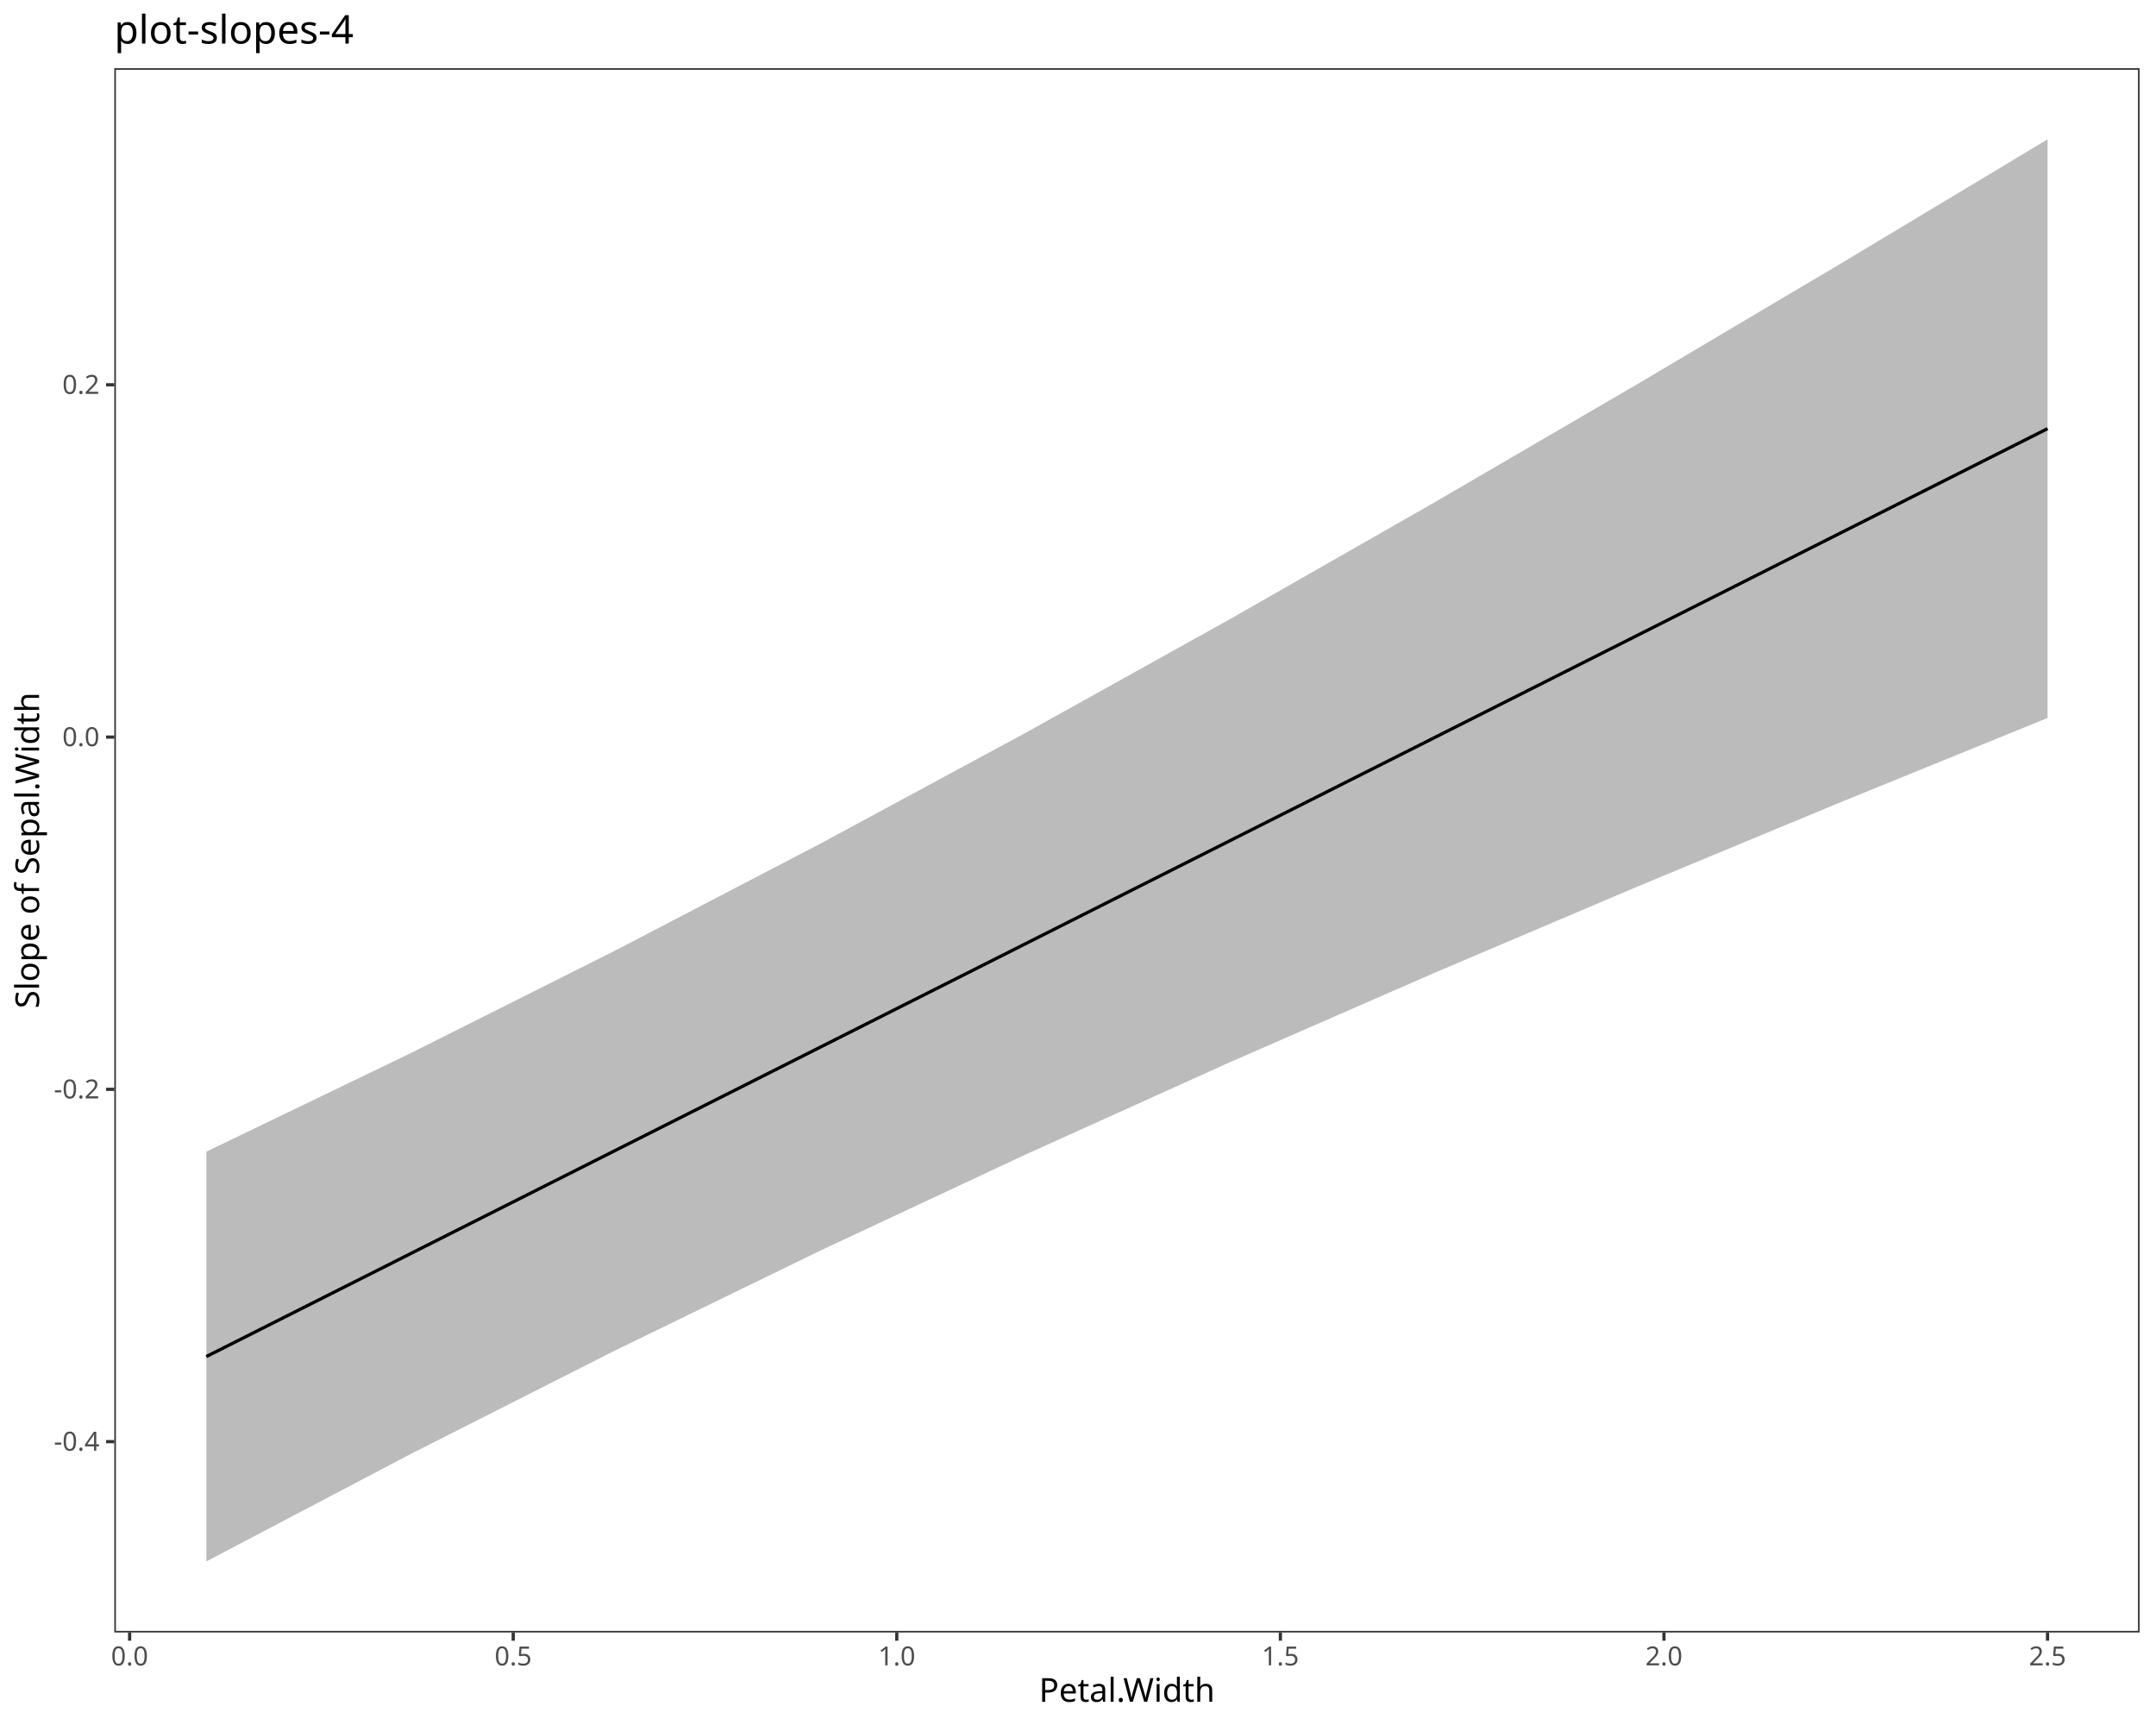
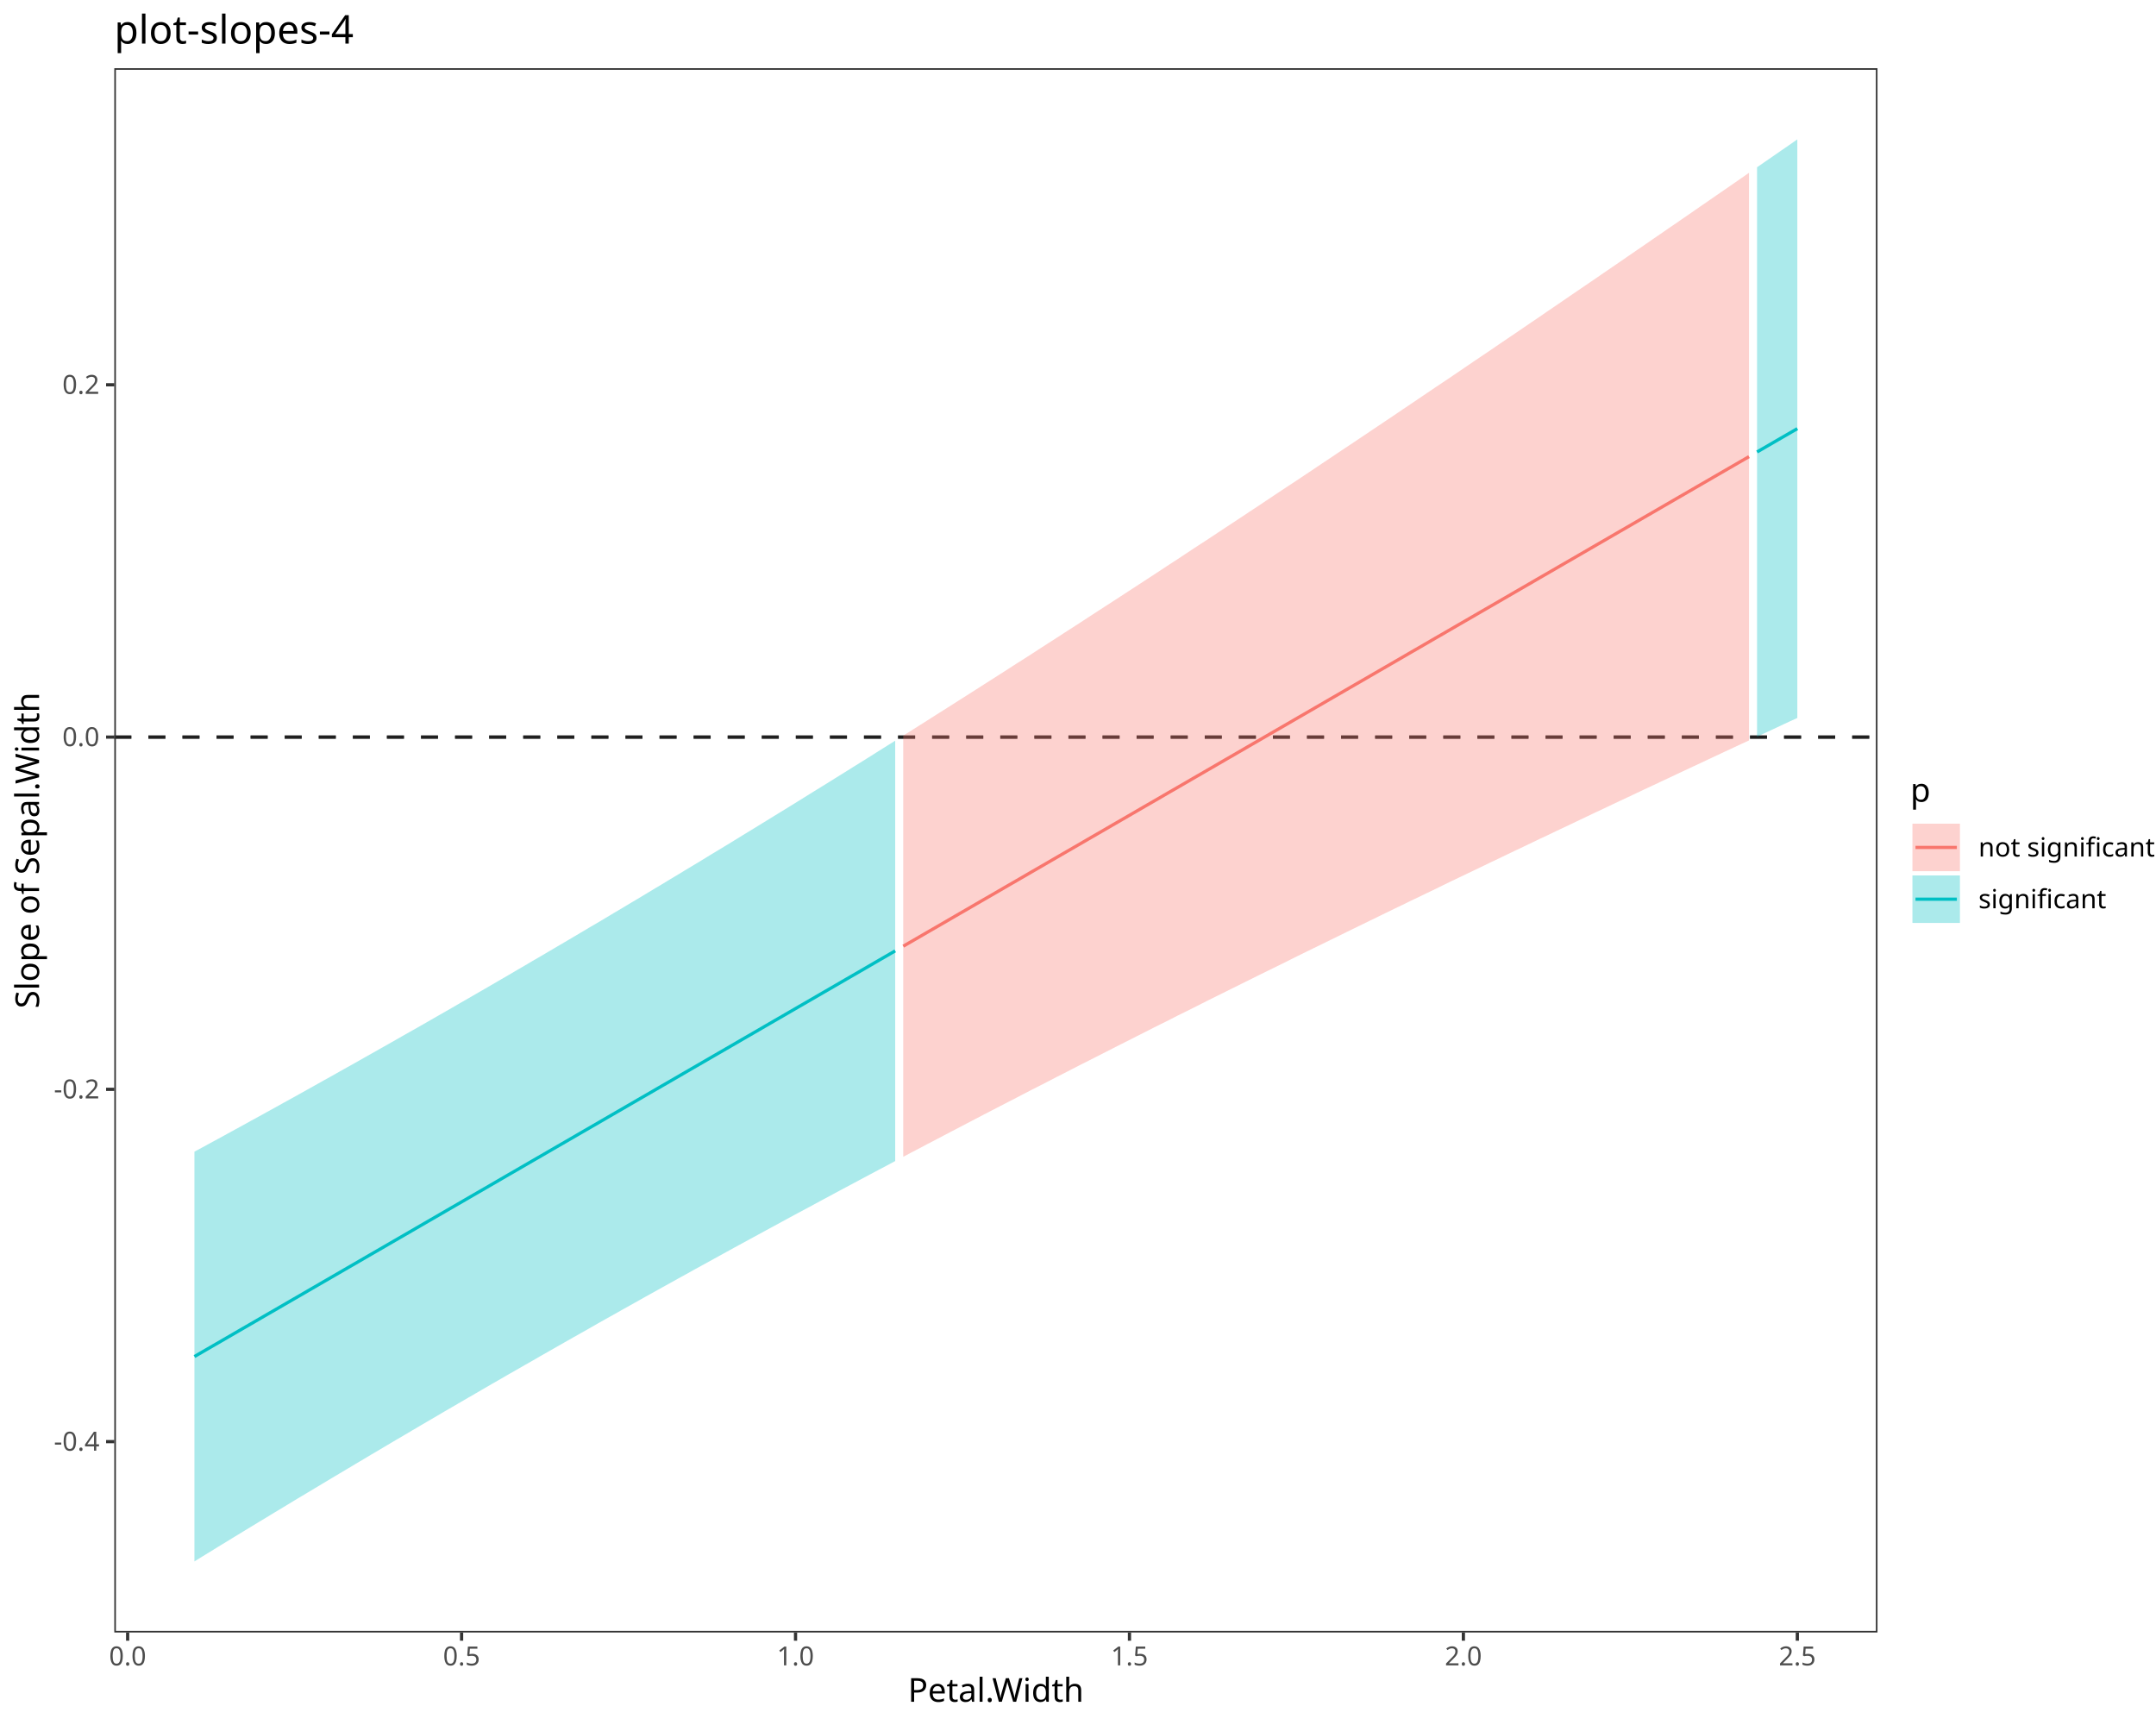
<svg xmlns="http://www.w3.org/2000/svg" class="svglite" data-engine-version="2.0" width="720.00pt" height="576.00pt" viewBox="0 0 720.00 576.00">
  <defs>
    <style type="text/css">
    .svglite line, .svglite polyline, .svglite polygon, .svglite path, .svglite rect, .svglite circle {
      fill: none;
      stroke: #000000;
      stroke-linecap: round;
      stroke-linejoin: round;
      stroke-miterlimit: 10.00;
    }
  </style>
  </defs>
  <rect width="100%" height="100%" style="stroke: none; fill: #FFFFFF;" />
  <defs>
    <clipPath id="cpMC4wMHw3MjAuMDB8MC4wMHw1NzYuMDA=">
      <rect x="0.00" y="0.00" width="720.00" height="576.00" />
    </clipPath>
  </defs>
  <g clip-path="url(#cpMC4wMHw3MjAuMDB8MC4wMHw1NzYuMDA=)">
    <rect x="0.00" y="0.00" width="720.00" height="576.00" style="stroke-width: 1.07; stroke: #FFFFFF; fill: #FFFFFF;" />
  </g>
  <defs>
-     <clipPath id="cpMzguMTd8NzE0LjUyfDIyLjc4fDU0NS4xMQ==">
-       <rect x="38.17" y="22.78" width="676.35" height="522.33" />
+     <clipPath id="cpMzguMTd8NjI2Ljk5fDIyLjc4fDU0NS4xMQ==">
+       <rect x="38.17" y="22.78" width="588.82" height="522.33" />
    </clipPath>
  </defs>
-   <g clip-path="url(#cpMzguMTd8NzE0LjUyfDIyLjc4fDU0NS4xMQ==)">
-     <rect x="38.17" y="22.78" width="676.35" height="522.33" style="stroke-width: 1.07; stroke: none; fill: #FFFFFF;" />
-     <polygon points="68.91,384.56 137.23,351.62 205.55,317.35 273.87,281.75 342.19,244.87 410.50,206.88 478.82,167.88 547.14,128.06 615.46,87.57 683.78,46.53 683.78,239.74 615.46,267.55 547.14,295.90 478.82,324.94 410.50,354.79 342.19,385.65 273.87,417.63 205.55,450.88 137.23,485.46 68.91,521.37 " style="stroke-width: 0.00; stroke: none; stroke-linecap: butt; fill: #333333; fill-opacity: 0.33;" />
-     <polyline points="68.91,384.56 137.23,351.62 205.55,317.35 273.87,281.75 342.19,244.87 410.50,206.88 478.82,167.88 547.14,128.06 615.46,87.57 683.78,46.53 " style="stroke-width: 1.07; stroke: none; stroke-linecap: butt;" />
-     <polyline points="683.78,239.74 615.46,267.55 547.14,295.90 478.82,324.94 410.50,354.79 342.19,385.65 273.87,417.63 205.55,450.88 137.23,485.46 68.91,521.37 " style="stroke-width: 1.07; stroke: none; stroke-linecap: butt;" />
-     <polyline points="68.91,452.97 137.23,418.54 205.55,384.11 273.87,349.69 342.19,315.26 410.50,280.84 478.82,246.41 547.14,211.98 615.46,177.56 683.78,143.13 " style="stroke-width: 1.07; stroke-linecap: butt;" />
-     <rect x="38.17" y="22.78" width="676.35" height="522.33" style="stroke-width: 1.07; stroke: #333333;" />
+   <g clip-path="url(#cpMzguMTd8NjI2Ljk5fDIyLjc4fDU0NS4xMQ==)">
+     <rect x="38.17" y="22.78" width="588.82" height="522.33" style="stroke-width: 1.07; stroke: none; fill: #FFFFFF;" />
+     <line x1="38.17" y1="246.12" x2="626.99" y2="246.12" style="stroke-width: 1.07; stroke: #000000; stroke-opacity: 0.50; stroke-dasharray: 5.69,5.69; stroke-linecap: butt;" />
+     <line x1="38.17" y1="246.12" x2="626.99" y2="246.12" style="stroke-width: 1.07; stroke: #000000; stroke-opacity: 0.50; stroke-dasharray: 5.69,5.69; stroke-linecap: butt;" />
+     <line x1="38.17" y1="246.12" x2="626.99" y2="246.12" style="stroke-width: 1.07; stroke: #000000; stroke-opacity: 0.50; stroke-dasharray: 5.69,5.69; stroke-linecap: butt;" />
+     <polygon points="64.93,384.56 67.62,383.11 70.31,381.64 73.00,380.19 75.69,378.71 78.38,377.24 81.07,375.77 83.76,374.28 86.45,372.81 89.14,371.32 91.83,369.84 94.52,368.34 97.21,366.86 99.90,365.37 102.59,363.86 105.28,362.36 107.97,360.85 110.66,359.36 113.35,357.84 116.04,356.33 118.73,354.83 121.42,353.30 124.11,351.79 126.80,350.26 129.49,348.75 132.18,347.22 134.87,345.68 137.56,344.16 140.25,342.64 142.94,341.10 145.63,339.55 148.32,338.02 151.01,336.47 153.70,334.91 156.39,333.37 159.08,331.81 161.77,330.26 164.46,328.70 167.15,327.13 169.84,325.58 172.53,323.99 175.22,322.43 177.91,320.84 180.60,319.28 183.29,317.70 185.98,316.11 188.67,314.54 191.36,312.95 194.05,311.36 196.74,309.76 199.43,308.19 202.12,306.59 204.81,304.97 207.50,303.39 210.19,301.77 212.88,300.17 215.57,298.56 218.26,296.93 220.95,295.33 223.64,293.70 226.33,292.09 229.02,290.45 231.71,288.84 234.40,287.21 237.09,285.56 239.78,283.94 242.47,282.31 245.16,280.67 247.85,279.01 250.54,277.37 253.23,275.72 255.92,274.07 258.61,272.41 261.30,270.77 263.99,269.11 266.68,267.45 269.37,265.77 272.06,264.10 274.75,262.45 277.44,260.78 280.13,259.10 282.82,257.43 285.51,255.74 288.20,254.08 290.89,252.39 293.57,250.70 296.26,249.01 298.95,247.33 298.95,387.69 296.26,389.13 293.57,390.55 290.89,391.98 288.20,393.40 285.51,394.85 282.82,396.28 280.13,397.71 277.44,399.16 274.75,400.60 272.06,402.06 269.37,403.51 266.68,404.94 263.99,406.39 261.30,407.85 258.61,409.32 255.92,410.77 253.23,412.24 250.54,413.70 247.85,415.17 245.16,416.63 242.47,418.11 239.78,419.59 237.09,421.08 234.40,422.55 231.71,424.03 229.02,425.53 226.33,427.01 223.64,428.51 220.95,429.99 218.26,431.50 215.57,432.99 212.88,434.50 210.19,436.01 207.50,437.51 204.81,439.03 202.12,440.53 199.43,442.05 196.74,443.59 194.05,445.11 191.36,446.63 188.67,448.15 185.98,449.69 183.29,451.22 180.60,452.75 177.91,454.31 175.22,455.83 172.53,457.38 169.84,458.91 167.15,460.47 164.46,462.01 161.77,463.57 159.08,465.14 156.39,466.69 153.70,468.26 151.01,469.82 148.32,471.38 145.63,472.97 142.94,474.53 140.25,476.11 137.56,477.69 134.87,479.29 132.18,480.86 129.49,482.45 126.80,484.05 124.11,485.63 121.42,487.24 118.73,488.83 116.04,490.44 113.35,492.04 110.66,493.64 107.97,495.26 105.28,496.86 102.59,498.48 99.90,500.08 97.21,501.70 94.52,503.34 91.83,504.95 89.14,506.59 86.45,508.21 83.76,509.85 81.07,511.48 78.38,513.12 75.69,514.77 73.00,516.40 70.31,518.07 67.62,519.71 64.93,521.37 " style="stroke-width: 0.00; stroke: none; stroke-linecap: butt; fill: #00BFC4; fill-opacity: 0.33;" />
+     <polyline points="64.93,384.56 67.62,383.11 70.31,381.64 73.00,380.19 75.69,378.71 78.38,377.24 81.07,375.77 83.76,374.28 86.45,372.81 89.14,371.32 91.83,369.84 94.52,368.34 97.21,366.86 99.90,365.37 102.59,363.86 105.28,362.36 107.97,360.85 110.66,359.36 113.35,357.84 116.04,356.33 118.73,354.83 121.42,353.30 124.11,351.79 126.80,350.26 129.49,348.75 132.18,347.22 134.87,345.68 137.56,344.16 140.25,342.64 142.94,341.10 145.63,339.55 148.32,338.02 151.01,336.47 153.70,334.91 156.39,333.37 159.08,331.81 161.77,330.26 164.46,328.70 167.15,327.13 169.84,325.58 172.53,323.99 175.22,322.43 177.91,320.84 180.60,319.28 183.29,317.70 185.98,316.11 188.67,314.54 191.36,312.95 194.05,311.36 196.74,309.76 199.43,308.19 202.12,306.59 204.81,304.97 207.50,303.39 210.19,301.77 212.88,300.17 215.57,298.56 218.26,296.93 220.95,295.33 223.64,293.70 226.33,292.09 229.02,290.45 231.71,288.84 234.40,287.21 237.09,285.56 239.78,283.94 242.47,282.31 245.16,280.67 247.85,279.01 250.54,277.37 253.23,275.72 255.92,274.07 258.61,272.41 261.30,270.77 263.99,269.11 266.68,267.45 269.37,265.77 272.06,264.10 274.75,262.45 277.44,260.78 280.13,259.10 282.82,257.43 285.51,255.74 288.20,254.08 290.89,252.39 293.57,250.70 296.26,249.01 298.95,247.33 " style="stroke-width: 1.07; stroke: none; stroke-linecap: butt;" />
+     <polyline points="298.95,387.69 296.26,389.13 293.57,390.55 290.89,391.98 288.20,393.40 285.51,394.85 282.82,396.28 280.13,397.71 277.44,399.16 274.75,400.60 272.06,402.06 269.37,403.51 266.68,404.94 263.99,406.39 261.30,407.85 258.61,409.32 255.92,410.77 253.23,412.24 250.54,413.70 247.85,415.17 245.16,416.63 242.47,418.11 239.78,419.59 237.09,421.08 234.40,422.55 231.71,424.03 229.02,425.53 226.33,427.01 223.64,428.51 220.95,429.99 218.26,431.50 215.57,432.99 212.88,434.50 210.19,436.01 207.50,437.51 204.81,439.03 202.12,440.53 199.43,442.05 196.74,443.59 194.05,445.11 191.36,446.63 188.67,448.15 185.98,449.69 183.29,451.22 180.60,452.75 177.91,454.31 175.22,455.83 172.53,457.38 169.84,458.91 167.15,460.47 164.46,462.01 161.77,463.57 159.08,465.14 156.39,466.69 153.70,468.26 151.01,469.82 148.32,471.38 145.63,472.97 142.94,474.53 140.25,476.11 137.56,477.69 134.87,479.29 132.18,480.86 129.49,482.45 126.80,484.05 124.11,485.63 121.42,487.24 118.73,488.83 116.04,490.44 113.35,492.04 110.66,493.64 107.97,495.26 105.28,496.86 102.59,498.48 99.90,500.08 97.21,501.70 94.52,503.34 91.83,504.95 89.14,506.59 86.45,508.21 83.76,509.85 81.07,511.48 78.38,513.12 75.69,514.77 73.00,516.40 70.31,518.07 67.62,519.71 64.93,521.37 " style="stroke-width: 1.07; stroke: none; stroke-linecap: butt;" />
+     <polygon points="301.64,245.63 304.33,243.95 307.02,242.24 309.71,240.55 312.40,238.83 315.09,237.14 317.78,235.43 320.47,233.72 323.16,232.01 325.85,230.30 328.54,228.58 331.23,226.87 333.92,225.15 336.61,223.43 339.30,221.69 341.99,219.99 344.68,218.26 347.37,216.51 350.06,214.78 352.75,213.06 355.44,211.31 358.13,209.58 360.82,207.85 363.51,206.09 366.20,204.34 368.89,202.59 371.58,200.86 374.27,199.11 376.96,197.35 379.65,195.60 382.34,193.85 385.03,192.10 387.72,190.33 390.41,188.55 393.10,186.82 395.79,185.03 398.48,183.25 401.17,181.50 403.86,179.75 406.55,177.96 409.24,176.18 411.93,174.41 414.62,172.64 417.31,170.85 420.00,169.08 422.69,167.28 425.38,165.49 428.07,163.69 430.76,161.92 433.45,160.16 436.14,158.35 438.83,156.56 441.52,154.75 444.21,152.96 446.90,151.15 449.59,149.36 452.28,147.57 454.97,145.77 457.66,143.96 460.35,142.16 463.04,140.35 465.73,138.55 468.42,136.72 471.11,134.92 473.80,133.10 476.49,131.28 479.18,129.46 481.87,127.66 484.56,125.86 487.25,124.03 489.94,122.20 492.63,120.37 495.32,118.56 498.01,116.74 500.70,114.90 503.39,113.08 506.08,111.26 508.77,109.42 511.46,107.59 514.15,105.77 516.84,103.91 519.53,102.09 522.22,100.25 524.91,98.40 527.60,96.57 530.29,94.74 532.98,92.91 535.67,91.05 538.36,89.22 541.05,87.38 543.74,85.52 546.43,83.67 549.12,81.83 551.81,79.97 554.50,78.13 557.19,76.26 559.88,74.43 562.57,72.57 565.26,70.72 567.95,68.85 570.63,67.02 573.32,65.15 576.01,63.30 578.70,61.44 581.39,59.58 584.08,57.70 584.08,247.25 581.39,248.48 578.70,249.73 576.01,250.98 573.32,252.25 570.63,253.50 567.95,254.77 565.26,256.02 562.57,257.28 559.88,258.54 557.19,259.82 554.50,261.07 551.81,262.34 549.12,263.59 546.43,264.87 543.74,266.14 541.05,267.39 538.36,268.66 535.67,269.95 532.98,271.20 530.29,272.48 527.60,273.76 524.91,275.05 522.22,276.32 519.53,277.59 516.84,278.88 514.15,280.14 511.46,281.43 508.77,282.72 506.08,283.99 503.39,285.28 500.70,286.58 498.01,287.85 495.32,289.15 492.63,290.45 489.94,291.73 487.25,293.02 484.56,294.30 481.87,295.61 479.18,296.93 476.49,298.22 473.80,299.52 471.11,300.80 468.42,302.12 465.73,303.41 463.04,304.72 460.35,306.03 457.66,307.34 454.97,308.65 452.28,309.96 449.59,311.28 446.90,312.60 444.21,313.91 441.52,315.23 438.83,316.54 436.14,317.86 433.45,319.17 430.76,320.52 428.07,321.86 425.38,323.18 422.69,324.50 420.00,325.82 417.31,327.16 414.62,328.49 411.93,329.83 409.24,331.17 406.55,332.50 403.86,333.83 401.17,335.19 398.48,336.55 395.79,337.89 393.10,339.21 390.41,340.60 387.72,341.93 385.03,343.28 382.34,344.64 379.65,346.00 376.96,347.37 374.27,348.72 371.58,350.09 368.89,351.46 366.20,352.83 363.51,354.20 360.82,355.55 358.13,356.93 355.44,358.32 352.75,359.68 350.06,361.08 347.37,362.46 344.68,363.82 341.99,365.21 339.30,366.62 336.61,368.00 333.92,369.39 331.23,370.78 328.54,372.18 325.85,373.58 323.16,374.98 320.47,376.39 317.78,377.79 315.09,379.20 312.40,380.62 309.71,382.01 307.02,383.44 304.33,384.84 301.64,386.27 " style="stroke-width: 0.00; stroke: none; stroke-linecap: butt; fill: #F8766D; fill-opacity: 0.33;" />
+     <polyline points="301.64,245.63 304.33,243.95 307.02,242.24 309.71,240.55 312.40,238.83 315.09,237.14 317.78,235.43 320.47,233.72 323.16,232.01 325.85,230.30 328.54,228.58 331.23,226.87 333.92,225.15 336.61,223.43 339.30,221.69 341.99,219.99 344.68,218.26 347.37,216.51 350.06,214.78 352.75,213.06 355.44,211.31 358.13,209.58 360.82,207.85 363.51,206.09 366.20,204.34 368.89,202.59 371.58,200.86 374.27,199.11 376.96,197.35 379.65,195.60 382.34,193.85 385.03,192.10 387.72,190.33 390.41,188.55 393.10,186.82 395.79,185.03 398.48,183.25 401.17,181.50 403.86,179.75 406.55,177.96 409.24,176.18 411.93,174.41 414.62,172.64 417.31,170.85 420.00,169.08 422.69,167.28 425.38,165.49 428.07,163.69 430.76,161.92 433.45,160.16 436.14,158.35 438.83,156.56 441.52,154.75 444.21,152.96 446.90,151.15 449.59,149.36 452.28,147.57 454.97,145.77 457.66,143.96 460.35,142.16 463.04,140.35 465.73,138.55 468.42,136.72 471.11,134.92 473.80,133.10 476.49,131.28 479.18,129.46 481.87,127.66 484.56,125.86 487.25,124.03 489.94,122.20 492.63,120.37 495.32,118.56 498.01,116.74 500.70,114.90 503.39,113.08 506.08,111.26 508.77,109.42 511.46,107.59 514.15,105.77 516.84,103.91 519.53,102.09 522.22,100.25 524.91,98.40 527.60,96.57 530.29,94.74 532.98,92.91 535.67,91.05 538.36,89.22 541.05,87.38 543.74,85.52 546.43,83.67 549.12,81.83 551.81,79.97 554.50,78.13 557.19,76.26 559.88,74.43 562.57,72.57 565.26,70.72 567.95,68.85 570.63,67.02 573.32,65.15 576.01,63.30 578.70,61.44 581.39,59.58 584.08,57.70 " style="stroke-width: 1.07; stroke: none; stroke-linecap: butt;" />
+     <polyline points="584.08,247.25 581.39,248.48 578.70,249.73 576.01,250.98 573.32,252.25 570.63,253.50 567.95,254.77 565.26,256.02 562.57,257.28 559.88,258.54 557.19,259.82 554.50,261.07 551.81,262.34 549.12,263.59 546.43,264.87 543.74,266.14 541.05,267.39 538.36,268.66 535.67,269.95 532.98,271.20 530.29,272.48 527.60,273.76 524.91,275.05 522.22,276.32 519.53,277.59 516.84,278.88 514.15,280.14 511.46,281.43 508.77,282.72 506.08,283.99 503.39,285.28 500.70,286.58 498.01,287.85 495.32,289.15 492.63,290.45 489.94,291.73 487.25,293.02 484.56,294.30 481.87,295.61 479.18,296.93 476.49,298.22 473.80,299.52 471.11,300.80 468.42,302.12 465.73,303.41 463.04,304.72 460.35,306.03 457.66,307.34 454.97,308.65 452.28,309.96 449.59,311.28 446.90,312.60 444.21,313.91 441.52,315.23 438.83,316.54 436.14,317.86 433.45,319.17 430.76,320.52 428.07,321.86 425.38,323.18 422.69,324.50 420.00,325.82 417.31,327.16 414.62,328.49 411.93,329.83 409.24,331.17 406.55,332.50 403.86,333.83 401.17,335.19 398.48,336.55 395.79,337.89 393.10,339.21 390.41,340.60 387.72,341.93 385.03,343.28 382.34,344.64 379.65,346.00 376.96,347.37 374.27,348.72 371.58,350.09 368.89,351.46 366.20,352.83 363.51,354.20 360.82,355.55 358.13,356.93 355.44,358.32 352.75,359.68 350.06,361.08 347.37,362.46 344.68,363.82 341.99,365.21 339.30,366.62 336.61,368.00 333.92,369.39 331.23,370.78 328.54,372.18 325.85,373.58 323.16,374.98 320.47,376.39 317.78,377.79 315.09,379.20 312.40,380.62 309.71,382.01 307.02,383.44 304.33,384.84 301.64,386.27 " style="stroke-width: 1.07; stroke: none; stroke-linecap: butt;" />
+     <polygon points="586.77,55.85 589.46,53.99 592.15,52.13 594.84,50.27 597.53,48.42 600.22,46.53 600.22,239.74 597.53,240.96 594.84,242.22 592.15,243.48 589.46,244.73 586.77,245.98 " style="stroke-width: 0.00; stroke: none; stroke-linecap: butt; fill: #00BFC4; fill-opacity: 0.33;" />
+     <polyline points="586.77,55.85 589.46,53.99 592.15,52.13 594.84,50.27 597.53,48.42 600.22,46.53 " style="stroke-width: 1.07; stroke: none; stroke-linecap: butt;" />
+     <polyline points="600.22,239.74 597.53,240.96 594.84,242.22 592.15,243.48 589.46,244.73 586.77,245.98 " style="stroke-width: 1.07; stroke: none; stroke-linecap: butt;" />
+     <polyline points="64.93,452.97 67.62,451.41 70.31,449.85 73.00,448.30 75.69,446.74 78.38,445.18 81.07,443.62 83.76,442.07 86.45,440.51 89.14,438.95 91.83,437.40 94.52,435.84 97.21,434.28 99.90,432.73 102.59,431.17 105.28,429.61 107.97,428.05 110.66,426.50 113.35,424.94 116.04,423.38 118.73,421.83 121.42,420.27 124.11,418.71 126.80,417.16 129.49,415.60 132.18,414.04 134.87,412.49 137.56,410.93 140.25,409.37 142.94,407.81 145.63,406.26 148.32,404.70 151.01,403.14 153.70,401.59 156.39,400.03 159.08,398.47 161.77,396.92 164.46,395.36 167.15,393.80 169.84,392.24 172.53,390.69 175.22,389.13 177.91,387.57 180.60,386.02 183.29,384.46 185.98,382.90 188.67,381.35 191.36,379.79 194.05,378.23 196.74,376.68 199.43,375.12 202.12,373.56 204.81,372.00 207.50,370.45 210.19,368.89 212.88,367.33 215.57,365.78 218.26,364.22 220.95,362.66 223.64,361.11 226.33,359.55 229.02,357.99 231.71,356.43 234.40,354.88 237.09,353.32 239.78,351.76 242.47,350.21 245.16,348.65 247.85,347.09 250.54,345.54 253.23,343.98 255.92,342.42 258.61,340.86 261.30,339.31 263.99,337.75 266.68,336.19 269.37,334.64 272.06,333.08 274.75,331.52 277.44,329.97 280.13,328.41 282.82,326.85 285.51,325.30 288.20,323.74 290.89,322.18 293.57,320.62 296.26,319.07 298.95,317.51 " style="stroke-width: 1.07; stroke: #00BFC4; stroke-linecap: butt;" />
+     <polyline points="301.64,315.95 304.33,314.40 307.02,312.84 309.71,311.28 312.40,309.73 315.09,308.17 317.78,306.61 320.47,305.05 323.16,303.50 325.85,301.94 328.54,300.38 331.23,298.83 333.92,297.27 336.61,295.71 339.30,294.16 341.99,292.60 344.68,291.04 347.37,289.49 350.06,287.93 352.75,286.37 355.44,284.81 358.13,283.26 360.82,281.70 363.51,280.14 366.20,278.59 368.89,277.03 371.58,275.47 374.27,273.92 376.96,272.36 379.65,270.80 382.34,269.24 385.03,267.69 387.72,266.13 390.41,264.57 393.10,263.02 395.79,261.46 398.48,259.90 401.17,258.35 403.86,256.79 406.55,255.23 409.24,253.67 411.93,252.12 414.62,250.56 417.31,249.00 420.00,247.45 422.69,245.89 425.38,244.33 428.07,242.78 430.76,241.22 433.45,239.66 436.14,238.11 438.83,236.55 441.52,234.99 444.21,233.43 446.90,231.88 449.59,230.32 452.28,228.76 454.97,227.21 457.66,225.65 460.35,224.09 463.04,222.54 465.73,220.98 468.42,219.42 471.11,217.86 473.80,216.31 476.49,214.75 479.18,213.19 481.87,211.64 484.56,210.08 487.25,208.52 489.94,206.97 492.63,205.41 495.32,203.85 498.01,202.30 500.70,200.74 503.39,199.18 506.08,197.62 508.77,196.07 511.46,194.51 514.15,192.95 516.84,191.40 519.53,189.84 522.22,188.28 524.91,186.73 527.60,185.17 530.29,183.61 532.98,182.05 535.67,180.50 538.36,178.94 541.05,177.38 543.74,175.83 546.43,174.27 549.12,172.71 551.81,171.16 554.50,169.60 557.19,168.04 559.88,166.48 562.57,164.93 565.26,163.37 567.95,161.81 570.63,160.26 573.32,158.70 576.01,157.14 578.70,155.59 581.39,154.03 584.08,152.47 " style="stroke-width: 1.07; stroke: #F8766D; stroke-linecap: butt;" />
+     <polyline points="586.77,150.92 589.46,149.36 592.15,147.80 594.84,146.24 597.53,144.69 600.22,143.13 " style="stroke-width: 1.07; stroke: #00BFC4; stroke-linecap: butt;" />
+     <rect x="38.17" y="22.78" width="588.82" height="522.33" style="stroke-width: 1.07; stroke: #333333;" />
  </g>
  <g clip-path="url(#cpMC4wMHw3MjAuMDB8MC4wMHw1NzYuMDA=)">
    <text x="33.24" y="484.40" text-anchor="end" style="font-size: 8.80px; fill: #4D4D4D; font-family: sans;" textLength="15.16px" lengthAdjust="spacingAndGlyphs">-0.4</text>
    <text x="33.24" y="366.77" text-anchor="end" style="font-size: 8.80px; fill: #4D4D4D; font-family: sans;" textLength="15.16px" lengthAdjust="spacingAndGlyphs">-0.2</text>
    <text x="33.24" y="249.15" text-anchor="end" style="font-size: 8.80px; fill: #4D4D4D; font-family: sans;" textLength="12.23px" lengthAdjust="spacingAndGlyphs">0.0</text>
    <text x="33.24" y="131.52" text-anchor="end" style="font-size: 8.80px; fill: #4D4D4D; font-family: sans;" textLength="12.23px" lengthAdjust="spacingAndGlyphs">0.2</text>
    <polyline points="35.43,481.38 38.17,481.38 " style="stroke-width: 1.07; stroke: #333333; stroke-linecap: butt;" />
    <polyline points="35.43,363.75 38.17,363.75 " style="stroke-width: 1.07; stroke: #333333; stroke-linecap: butt;" />
    <polyline points="35.43,246.12 38.17,246.12 " style="stroke-width: 1.07; stroke: #333333; stroke-linecap: butt;" />
    <polyline points="35.43,128.49 38.17,128.49 " style="stroke-width: 1.07; stroke: #333333; stroke-linecap: butt;" />
-     <polyline points="43.29,547.85 43.29,545.11 " style="stroke-width: 1.07; stroke: #333333; stroke-linecap: butt;" />
-     <polyline points="171.39,547.85 171.39,545.11 " style="stroke-width: 1.07; stroke: #333333; stroke-linecap: butt;" />
-     <polyline points="299.49,547.85 299.49,545.11 " style="stroke-width: 1.07; stroke: #333333; stroke-linecap: butt;" />
-     <polyline points="427.58,547.85 427.58,545.11 " style="stroke-width: 1.07; stroke: #333333; stroke-linecap: butt;" />
-     <polyline points="555.68,547.85 555.68,545.11 " style="stroke-width: 1.07; stroke: #333333; stroke-linecap: butt;" />
-     <polyline points="683.78,547.85 683.78,545.11 " style="stroke-width: 1.07; stroke: #333333; stroke-linecap: butt;" />
-     <text x="43.29" y="556.10" text-anchor="middle" style="font-size: 8.80px; fill: #4D4D4D; font-family: sans;" textLength="12.23px" lengthAdjust="spacingAndGlyphs">0.0</text>
-     <text x="171.39" y="556.10" text-anchor="middle" style="font-size: 8.80px; fill: #4D4D4D; font-family: sans;" textLength="12.23px" lengthAdjust="spacingAndGlyphs">0.5</text>
-     <text x="299.49" y="556.10" text-anchor="middle" style="font-size: 8.80px; fill: #4D4D4D; font-family: sans;" textLength="12.23px" lengthAdjust="spacingAndGlyphs">1.0</text>
-     <text x="427.58" y="556.10" text-anchor="middle" style="font-size: 8.80px; fill: #4D4D4D; font-family: sans;" textLength="12.23px" lengthAdjust="spacingAndGlyphs">1.5</text>
-     <text x="555.68" y="556.10" text-anchor="middle" style="font-size: 8.80px; fill: #4D4D4D; font-family: sans;" textLength="12.23px" lengthAdjust="spacingAndGlyphs">2.0</text>
-     <text x="683.78" y="556.10" text-anchor="middle" style="font-size: 8.80px; fill: #4D4D4D; font-family: sans;" textLength="12.23px" lengthAdjust="spacingAndGlyphs">2.5</text>
-     <text x="376.34" y="568.24" text-anchor="middle" style="font-size: 11.00px; font-family: sans;" textLength="56.25px" lengthAdjust="spacingAndGlyphs">Petal.Width</text>
+     <polyline points="42.63,547.85 42.63,545.11 " style="stroke-width: 1.07; stroke: #333333; stroke-linecap: butt;" />
+     <polyline points="154.15,547.85 154.15,545.11 " style="stroke-width: 1.07; stroke: #333333; stroke-linecap: butt;" />
+     <polyline points="265.67,547.85 265.67,545.11 " style="stroke-width: 1.07; stroke: #333333; stroke-linecap: butt;" />
+     <polyline points="377.19,547.85 377.19,545.11 " style="stroke-width: 1.07; stroke: #333333; stroke-linecap: butt;" />
+     <polyline points="488.70,547.85 488.70,545.11 " style="stroke-width: 1.07; stroke: #333333; stroke-linecap: butt;" />
+     <polyline points="600.22,547.85 600.22,545.11 " style="stroke-width: 1.07; stroke: #333333; stroke-linecap: butt;" />
+     <text x="42.63" y="556.10" text-anchor="middle" style="font-size: 8.80px; fill: #4D4D4D; font-family: sans;" textLength="12.23px" lengthAdjust="spacingAndGlyphs">0.0</text>
+     <text x="154.15" y="556.10" text-anchor="middle" style="font-size: 8.80px; fill: #4D4D4D; font-family: sans;" textLength="12.23px" lengthAdjust="spacingAndGlyphs">0.5</text>
+     <text x="265.67" y="556.10" text-anchor="middle" style="font-size: 8.80px; fill: #4D4D4D; font-family: sans;" textLength="12.23px" lengthAdjust="spacingAndGlyphs">1.0</text>
+     <text x="377.19" y="556.10" text-anchor="middle" style="font-size: 8.80px; fill: #4D4D4D; font-family: sans;" textLength="12.23px" lengthAdjust="spacingAndGlyphs">1.5</text>
+     <text x="488.70" y="556.10" text-anchor="middle" style="font-size: 8.80px; fill: #4D4D4D; font-family: sans;" textLength="12.23px" lengthAdjust="spacingAndGlyphs">2.0</text>
+     <text x="600.22" y="556.10" text-anchor="middle" style="font-size: 8.80px; fill: #4D4D4D; font-family: sans;" textLength="12.23px" lengthAdjust="spacingAndGlyphs">2.5</text>
+     <text x="332.58" y="568.24" text-anchor="middle" style="font-size: 11.00px; font-family: sans;" textLength="56.25px" lengthAdjust="spacingAndGlyphs">Petal.Width</text>
    <text transform="translate(13.05,283.95) rotate(-90)" text-anchor="middle" style="font-size: 11.00px; font-family: sans;" textLength="102.73px" lengthAdjust="spacingAndGlyphs">Slope of Sepal.Width</text>
+     <rect x="637.95" y="259.00" width="76.57" height="49.89" style="stroke-width: 1.07; stroke: none; fill: #FFFFFF;" />
+     <text x="637.95" y="267.71" style="font-size: 11.00px; font-family: sans;" textLength="6.12px" lengthAdjust="spacingAndGlyphs">p</text>
+     <rect x="637.95" y="274.33" width="17.28" height="17.28" style="stroke-width: 1.07; stroke: none; fill: #FFFFFF;" />
+     <rect x="638.66" y="275.04" width="15.86" height="15.86" style="stroke-width: 1.07; stroke: none; stroke-linecap: butt; stroke-linejoin: miter; fill: #F8766D; fill-opacity: 0.33;" />
+     <line x1="639.68" y1="282.97" x2="653.50" y2="282.97" style="stroke-width: 1.07; stroke: #F8766D; stroke-linecap: butt;" />
+     <rect x="637.95" y="291.61" width="17.28" height="17.28" style="stroke-width: 1.07; stroke: none; fill: #FFFFFF;" />
+     <rect x="638.66" y="292.32" width="15.86" height="15.86" style="stroke-width: 1.07; stroke: none; stroke-linecap: butt; stroke-linejoin: miter; fill: #00BFC4; fill-opacity: 0.33;" />
+     <line x1="639.68" y1="300.25" x2="653.50" y2="300.25" style="stroke-width: 1.07; stroke: #00BFC4; stroke-linecap: butt;" />
+     <text x="660.71" y="286.00" style="font-size: 8.80px; font-family: sans;" textLength="53.81px" lengthAdjust="spacingAndGlyphs">not significant</text>
+     <text x="660.71" y="303.28" style="font-size: 8.80px; font-family: sans;" textLength="39.14px" lengthAdjust="spacingAndGlyphs">significant</text>
    <text x="38.17" y="14.56" style="font-size: 13.20px; font-family: sans;" textLength="75.58px" lengthAdjust="spacingAndGlyphs">plot-slopes-4</text>
  </g>
</svg>
